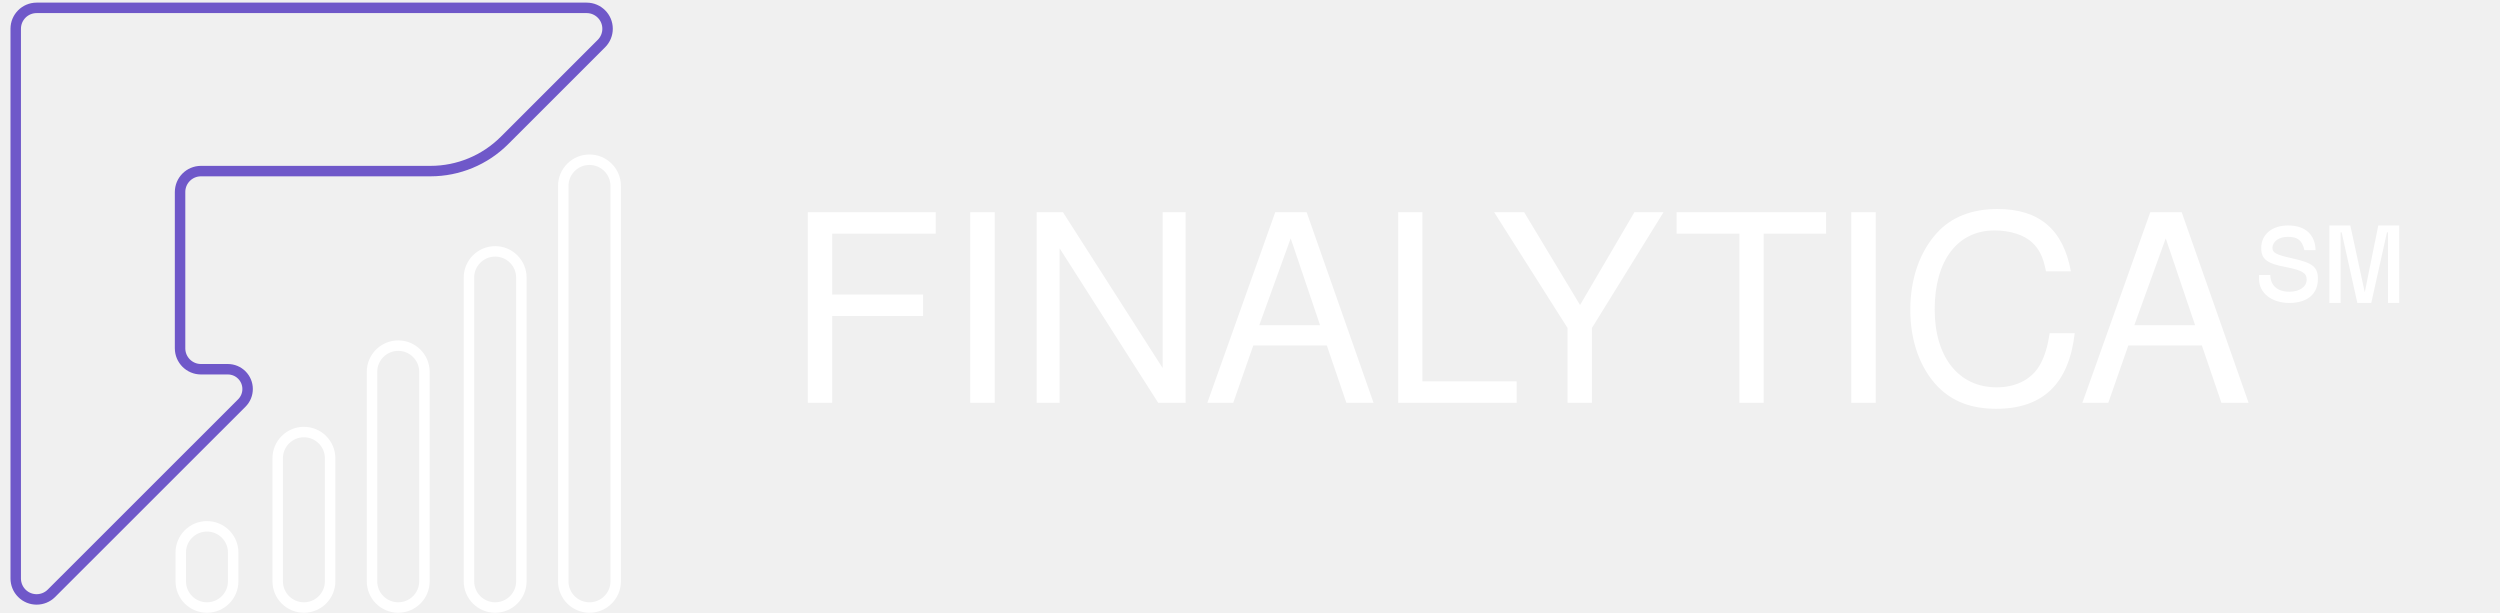
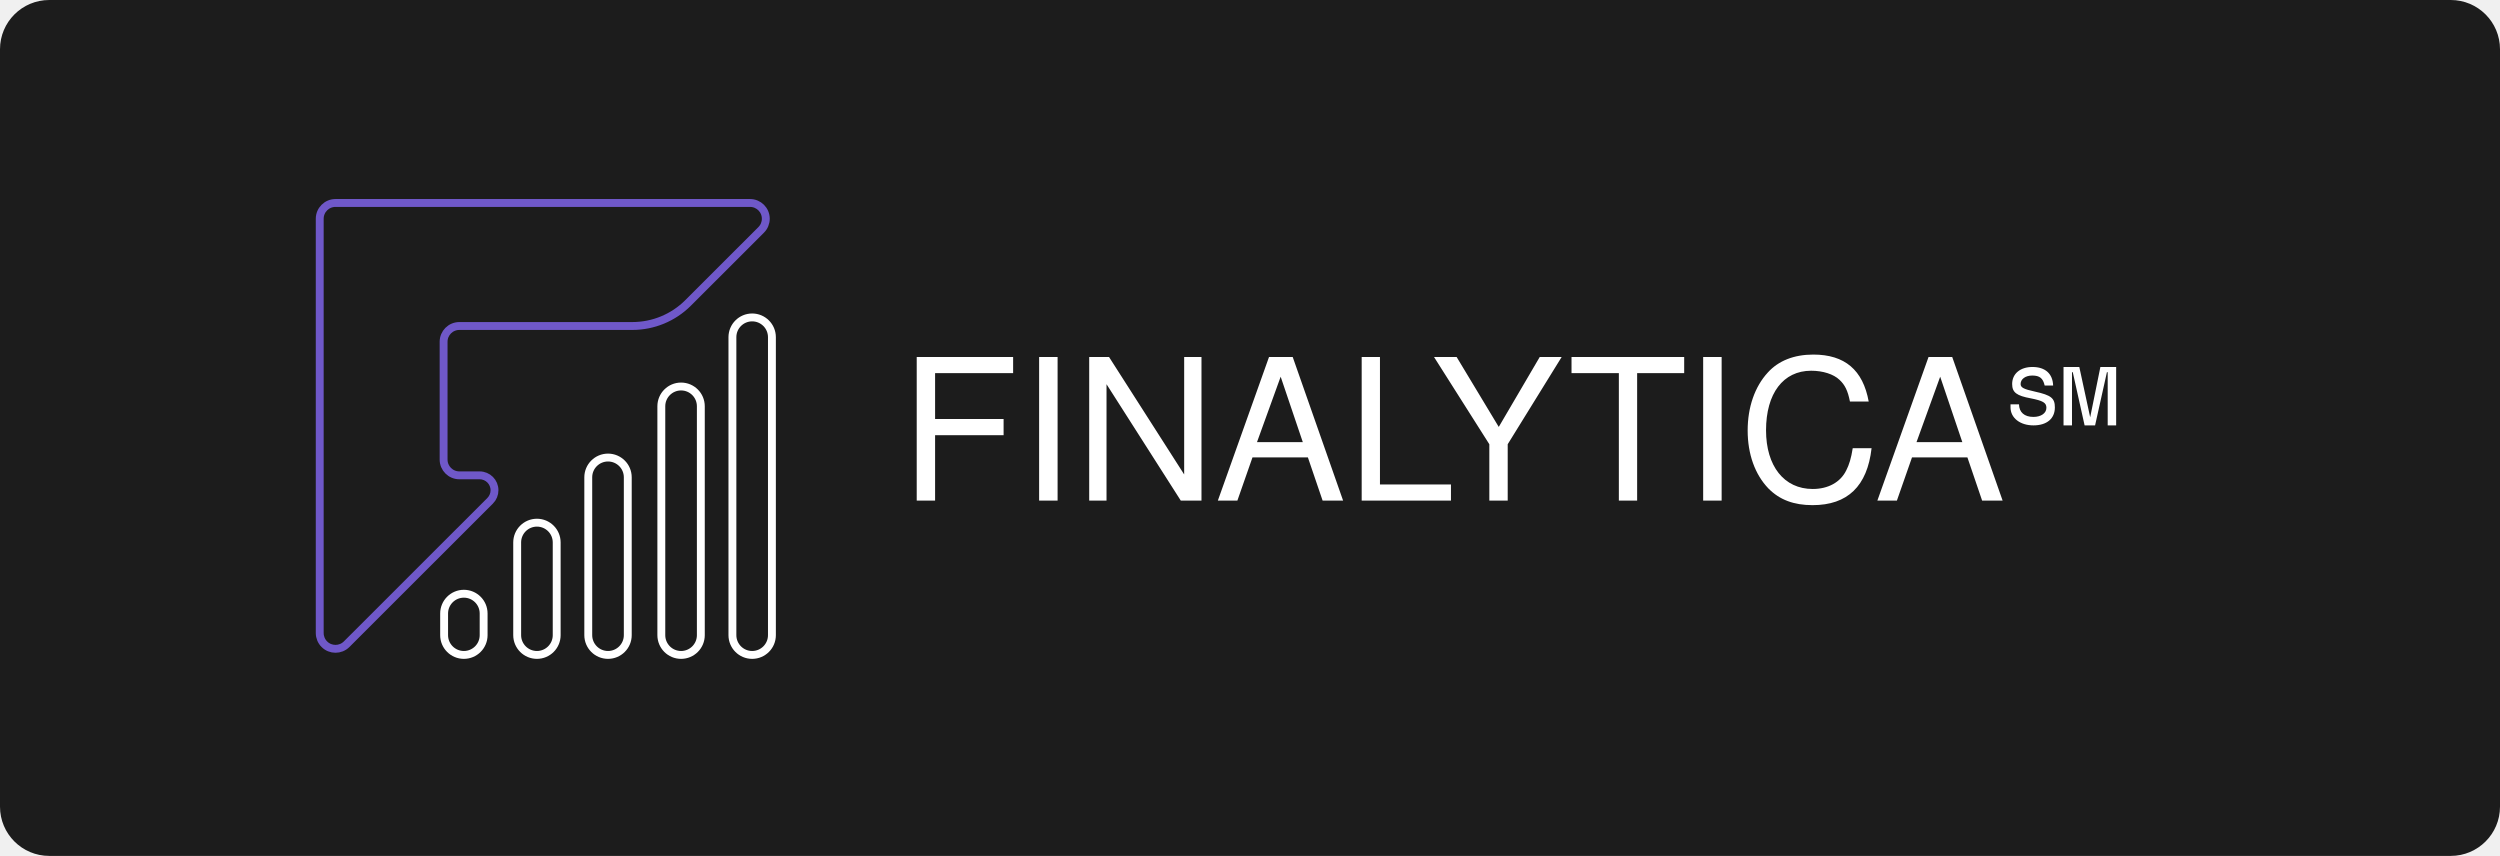
- <svg xmlns="http://www.w3.org/2000/svg" xmlns:xlink="http://www.w3.org/1999/xlink" width="306px" height="75px" viewBox="0 0 306 75" version="1.1">
+ <svg xmlns="http://www.w3.org/2000/svg" xmlns:xlink="http://www.w3.org/1999/xlink" width="406px" height="139px" viewBox="0 0 406 139" version="1.1">
  <defs>
    <polygon id="path-1" points="5.53683681e-13 0 76 0 75.936 73.654 5.53683681e-13 75" />
  </defs>
  <g id="Page-1" stroke="none" stroke-width="1" fill="none" fill-rule="evenodd">
    <g id="finalytica_logo_text">
+       <rect id="Rectangle" fill="#1C1C1C" x="0" y="0" width="406" height="139" rx="8" />
      <text id="FINALYTICA℠" font-family="Helvetica" font-size="32" font-weight="normal" fill="#FFFFFF">
-         <tspan x="96" y="49.301">FINALYTICA℠</tspan>
+         <tspan x="146" y="81.301">FINALYTICA℠</tspan>
      </text>
-       <g id="Content">
+       <g id="Content" transform="translate(50, 32)">
        <g id="Path-11">
          <mask id="mask-2" fill="white">
            <use xlink:href="#path-1" />
          </mask>
          <g id="Mask" />
          <path d="M4.484,0.962 L71.806,0.962 C73.219,0.962 74.366,2.108 74.366,3.522 C74.366,4.201 74.096,4.852 73.615,5.332 L61.746,17.195 C59.346,19.594 56.091,20.942 52.698,20.942 L24.6,20.942 C23.186,20.942 22.04,22.088 22.04,23.502 L22.04,42.635 C22.04,44.048 23.186,45.195 24.6,45.195 L27.886,45.195 C29.223,45.195 30.307,46.278 30.307,47.615 C30.307,48.258 30.052,48.874 29.598,49.328 L6.294,72.62 C5.294,73.619 3.673,73.619 2.673,72.619 C2.194,72.139 1.924,71.488 1.924,70.809 L1.924,3.522 C1.924,2.108 3.07,0.962 4.484,0.962 Z" stroke="#6F58C9" stroke-width="1.28" mask="url(#mask-2)" />
        </g>
        <g id="Bar-Chart" transform="translate(21.48523, 18.91026)" stroke="#FFFFFF" stroke-width="1.28">
          <rect id="Rectangle" x="24.049" y="23.396" width="6.416" height="32.053" rx="3.208" />
          <rect id="Rectangle" x="35.914" y="11.858" width="6.416" height="43.592" rx="3.208" />
          <rect id="Rectangle" x="47.459" y="0.64" width="6.416" height="54.81" rx="3.208" />
          <rect id="Rectangle" x="12.505" y="33.973" width="6.416" height="21.476" rx="3.208" />
          <rect id="Rectangle" x="0.64" y="45.512" width="6.416" height="9.938" rx="3.208" />
        </g>
      </g>
    </g>
  </g>
</svg>
